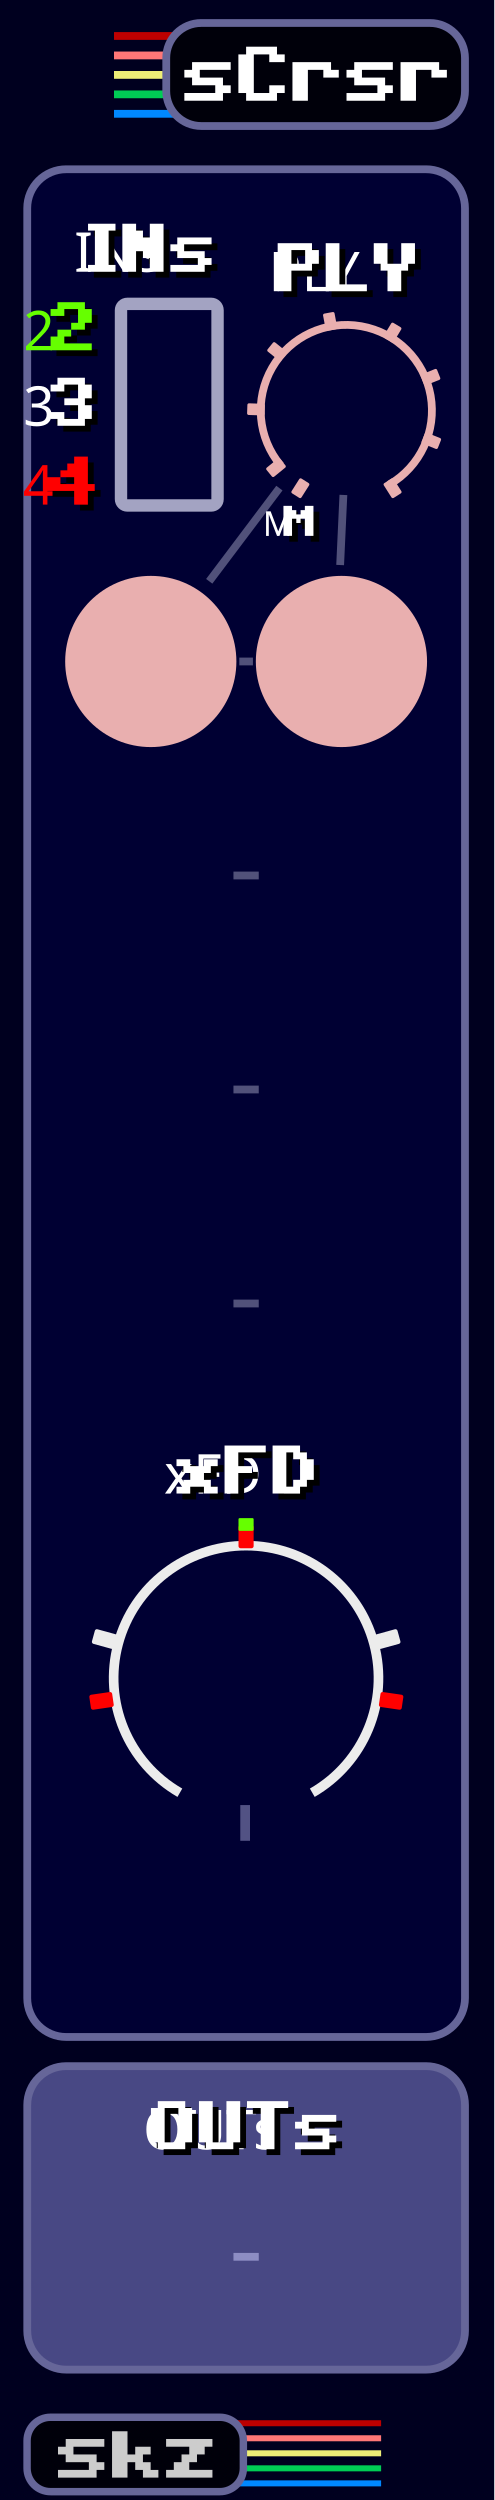
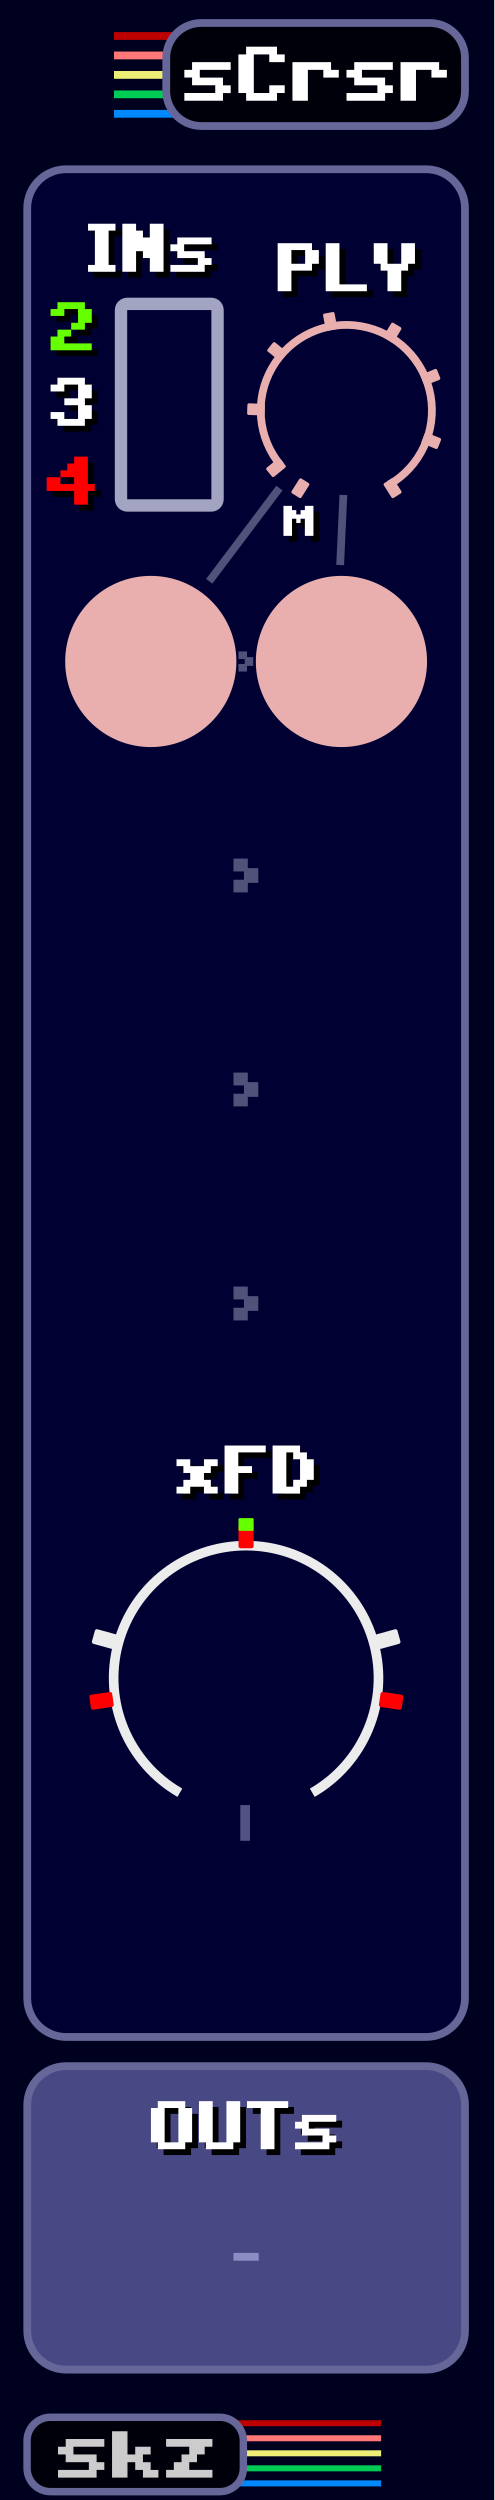
<svg xmlns="http://www.w3.org/2000/svg" width="25.4mm" height="128.5mm" viewBox="0 0 25.4 128.5" version="1.1" id="svg5">
  <defs id="defs2">
    <rect x="22.799" y="440.559" width="6.035" height="22.129" id="rect289" />
    <linearGradient id="SVGID_6_" gradientUnits="userSpaceOnUse" x1="-1881.69" y1="11.124" x2="-1881.69" y2="23.072" gradientTransform="matrix(-0.4071332,0,0,-0.4380083,-702.1448,6.264015)">
      <stop offset="0" style="stop-color:#262626;stop-opacity:1;" id="stop4524" />
      <stop offset="1" style="stop-color:#0d0c0c;stop-opacity:1;" id="stop4526" />
    </linearGradient>
    <linearGradient id="SVGID_5_" gradientUnits="userSpaceOnUse" x1="-1881.69" y1="26.812" x2="-1881.69" y2="7.383" gradientTransform="matrix(-0.4071332,0,0,-0.4380083,-702.1448,6.264015)">
      <stop offset="0.006" style="stop-color:#3d3d3d;stop-opacity:1;" id="stop4507" />
      <stop offset="1" style="stop-color:#0d0c0c;stop-opacity:1;" id="stop4509" />
    </linearGradient>
    <linearGradient id="SVGID_4_" gradientUnits="userSpaceOnUse" x1="-1239.968" y1="-378.724" x2="-1217.664" y2="-378.724" gradientTransform="matrix(0,-0.4380083,-0.4071332,0,-90.23725,-539.4531)">
      <stop offset="0" style="stop-color:#B0AEAE" id="stop4494" />
      <stop offset="1" style="stop-color:#616161" id="stop4496" />
    </linearGradient>
    <linearGradient id="SVGID_3_" gradientUnits="userSpaceOnUse" x1="61.683" y1="-51.37" x2="61.683" y2="-48.641" gradientTransform="matrix(0.3525877,-0.2189995,-0.203571,-0.3793264,32.02558,-6.686166)">
      <stop offset="0" style="stop-color:#FFFBFD" id="stop4487" />
      <stop offset="1" style="stop-color:#808080" id="stop4489" />
    </linearGradient>
    <linearGradient id="SVGID_2_" gradientUnits="userSpaceOnUse" x1="1061.789" y1="-4088.517" x2="1090.055" y2="-4088.517" gradientTransform="matrix(0,0.4380083,-0.4071332,0,-1600.617,-472.4841)">
      <stop offset="0.006" style="stop-color:#FFFFFF" id="stop4478" />
      <stop offset="1" style="stop-color:#7A7A7A" id="stop4480" />
    </linearGradient>
    <linearGradient id="SVGID_1_" gradientUnits="userSpaceOnUse" x1="-602.197" y1="1788.518" x2="-573.244" y2="1788.518" gradientTransform="matrix(0,1,1,0,-1773.841,602.399)">
      <stop offset="0" style="stop-color:#828181" id="stop4469" />
      <stop offset="1" style="stop-color:#575757" id="stop4471" />
    </linearGradient>
    <linearGradient id="path5961-3_1_-8" gradientUnits="userSpaceOnUse" x1="-590.606" y1="-2202.065" x2="-576.765" y2="-2202.065" gradientTransform="rotate(90,-948.8672,-1547.453)">
      <stop offset="0" style="stop-color:#2B2B2B" id="stop6737" />
      <stop offset="1" style="stop-color:#0D0C0C" id="stop6739" />
    </linearGradient>
    <linearGradient id="path5961-3_3_-0" gradientUnits="userSpaceOnUse" x1="-437.818" y1="-1971.644" x2="-425.724" y2="-1971.644" gradientTransform="rotate(90,-757.7001,-1508.2)">
      <stop offset="0" style="stop-color:#666565" id="stop6746" />
      <stop offset="1" style="stop-color:#0D0C0C" id="stop6748" />
    </linearGradient>
    <linearGradient id="path5961-3_1_" gradientUnits="userSpaceOnUse" x1="-590.606" y1="-2202.065" x2="-576.765" y2="-2202.065" gradientTransform="rotate(90,-948.8672,-1547.453)">
      <stop offset="0" style="stop-color:#8D8B8C" id="stop5870" />
      <stop offset="1" style="stop-color:#0D0C0C" id="stop5872" />
    </linearGradient>
    <linearGradient id="path5961-3_3_" gradientUnits="userSpaceOnUse" x1="-437.818" y1="-1971.644" x2="-425.724" y2="-1971.644" gradientTransform="rotate(90,-757.7001,-1508.2)">
      <stop offset="0" style="stop-color:#8D8B8C" id="stop5879" />
      <stop offset="1" style="stop-color:#0D0C0C" id="stop5881" />
    </linearGradient>
    <linearGradient id="path5961-3_1_-8-6" gradientUnits="userSpaceOnUse" x1="-590.606" y1="-2202.065" x2="-576.765" y2="-2202.065" gradientTransform="rotate(90,-948.8672,-1547.453)">
      <stop offset="0" style="stop-color:#2B2B2B" id="stop6737-4" />
      <stop offset="1" style="stop-color:#0D0C0C" id="stop6739-2" />
    </linearGradient>
    <linearGradient id="path5961-3_3_-0-4" gradientUnits="userSpaceOnUse" x1="-437.818" y1="-1971.644" x2="-425.724" y2="-1971.644" gradientTransform="rotate(90,-757.7001,-1508.2)">
      <stop offset="0" style="stop-color:#666565" id="stop6746-8" />
      <stop offset="1" style="stop-color:#0D0C0C" id="stop6748-0" />
    </linearGradient>
    <linearGradient id="path5961-3_1_-87" gradientUnits="userSpaceOnUse" x1="-590.606" y1="-2202.065" x2="-576.765" y2="-2202.065" gradientTransform="rotate(90,-948.8672,-1547.453)">
      <stop offset="0" style="stop-color:#8D8B8C" id="stop5870-6" />
      <stop offset="1" style="stop-color:#0D0C0C" id="stop5872-6" />
    </linearGradient>
    <linearGradient id="path5961-3_3_-09" gradientUnits="userSpaceOnUse" x1="-437.818" y1="-1971.644" x2="-425.724" y2="-1971.644" gradientTransform="rotate(90,-757.7001,-1508.2)">
      <stop offset="0" style="stop-color:#8D8B8C" id="stop5879-5" />
      <stop offset="1" style="stop-color:#0D0C0C" id="stop5881-3" />
    </linearGradient>
  </defs>
  <g id="layer3">
    <rect style="fill:#00001f;fill-opacity:1;stroke-width:0.209;image-rendering:auto" id="sfondo" width="25.4" height="128.5" x="0" y="6.6613381e-16" ry="0" />
  </g>
  <g id="g7864" transform="matrix(0.8313725,0,0,0.7727858,5.568079,123.5821)">
    <rect style="display:inline;fill:#0088ff;fill-opacity:1;stroke-width:0.161" id="rect7854" width="9.623" height="0.4" x="7.242" y="5.058" />
    <rect style="display:inline;fill:#00cc55;fill-opacity:1;stroke-width:0.161" id="rect7856" width="9.623" height="0.4" x="7.242" y="4.058" />
    <rect style="display:inline;fill:#eeee77;fill-opacity:1;stroke-width:0.161" id="rect7858" width="9.623" height="0.4" x="7.242" y="3.058" />
    <rect style="display:inline;fill:#ff7777;fill-opacity:1;stroke-width:0.161" id="rect7860" width="9.623" height="0.4" x="7.242" y="2.058" />
    <rect style="display:inline;fill:#bd0000;fill-opacity:1;stroke-width:0.161" id="rect7862" width="9.623" height="0.4" x="7.242" y="1.058" />
  </g>
  <g id="layer7" transform="matrix(0.1226852,0,0,1,4.308935,0.5916668)">
    <rect style="display:inline;fill:#0088ff;fill-opacity:1;stroke-width:0.42" id="rect1316" width="65.208" height="0.4" x="12.643" y="5.058" />
    <rect style="display:inline;fill:#00cc55;fill-opacity:1;stroke-width:0.42" id="rect1313" width="65.208" height="0.4" x="12.643" y="4.058" />
    <rect style="display:inline;fill:#eeee77;fill-opacity:1;stroke-width:0.42" id="rect1310" width="65.208" height="0.4" x="12.643" y="3.058" />
    <rect style="display:inline;fill:#ff7777;fill-opacity:1;stroke-width:0.42" id="rect989" width="65.208" height="0.4" x="12.643" y="2.058" />
    <rect style="display:inline;fill:#bd0000;fill-opacity:1;stroke-width:0.42" id="rect1308" width="65.208" height="0.4" x="12.643" y="1.058" />
  </g>
  <g id="layer4" style="fill:#f9f9f9">
    <rect style="fill:#000033;fill-opacity:1;stroke:#666699;stroke-width:0.4;stroke-dasharray:none;stroke-dashoffset:0;stroke-opacity:1" id="rect1002" width="22.5" height="96" x="1.4" y="8.7" ry="2" />
    <rect style="fill:#484884;fill-opacity:1;stroke:#666699;stroke-width:0.4;stroke-dasharray:none;stroke-dashoffset:0;stroke-opacity:1" id="rect6022" width="22.5" height="15.599" x="1.401" y="106.2" ry="2" />
    <path style="display:inline;fill:#000000;fill-opacity:1;stroke:#8d8dc3;stroke-width:0.4;stroke-dasharray:none;stroke-opacity:1" d="M 12,116 13.3,116" id="path6696" />
    <rect style="display:inline;fill:none;stroke:#a3a3c2;stroke-width:0.637;stroke-dasharray:none;stroke-opacity:1" id="rect25822" width="4.963" height="10.363" x="6.219" y="15.619" ry="0.325" />
    <path style="display:inline;fill:none;stroke:#e9afaf;stroke-width:0.4;stroke-dasharray:none;stroke-dashoffset:0;stroke-opacity:1" id="path2202" d="M 14.43,23.928 A 4.4,4.4 0 0 1 13.99,18.9 a 4.4,4.4 0 0 1 4.575,-2.133 4.4,4.4 0 0 1 3.569,3.569 4.4,4.4 0 0 1 -2.133,4.575" />
    <path style="display:inline;fill:#000000;fill-opacity:1;stroke:#51517a;stroke-width:0.4;stroke-dasharray:none;stroke-opacity:1" d="m 10.754,29.879 3.607,-4.79" id="path6698" />
    <circle style="display:inline;fill:#e9afaf;stroke-width:0.4" id="path2473" cx="17.55" cy="34" r="4.4" />
    <path style="display:inline;fill:none;stroke:#ececec;stroke-width:0.495;stroke-dasharray:none;stroke-dashoffset:0;stroke-opacity:1" id="path896" d="m 9.245,92.147 a 6.806,6.806 0 0 1 -3.171,-7.656 6.806,6.806 0 0 1 6.574,-5.045 6.806,6.806 0 0 1 6.574,5.045 6.806,6.806 0 0 1 -3.171,7.656" />
    <path style="opacity:0.8;fill:#00001f;fill-opacity:1;stroke:#666699;stroke-width:0.5;stroke-dasharray:none;stroke-opacity:1" d="m 12.6,92.779 c 0,0 0,1.838 0,1.838" id="path39414" />
    <rect style="display:inline;fill:#ff0000;fill-opacity:1;stroke:none;stroke-width:0.464;stroke-dasharray:none" id="rect19308" width="0.778" height="1.185" x="12.259" y="78.395" ry="0.108" />
    <rect style="display:inline;fill:#ececec;fill-opacity:1;stroke:none;stroke-width:0.464;stroke-dasharray:none" id="rect3385" width="0.778" height="1.185" x="-80.184" y="26.964" ry="0.108" transform="rotate(-74.5968)" />
    <rect style="display:inline;fill:#ececec;fill-opacity:1;stroke:none;stroke-width:0.464;stroke-dasharray:none" id="rect6598" width="0.778" height="1.185" x="-86.906" y="2.566" ry="0.108" transform="matrix(-0.2656099,-0.9640806,-0.9640806,0.2656099,0,0)" />
    <rect style="display:inline;fill:#ff0000;fill-opacity:1;stroke:none;stroke-width:0.464;stroke-dasharray:none" id="rect7596" width="0.778" height="1.185" x="-87.656" y="-7.994" ry="0.108" transform="rotate(-98.26419)" />
    <rect style="display:inline;fill:#ff0000;fill-opacity:1;stroke:none;stroke-width:0.464;stroke-dasharray:none" id="rect10802" width="0.778" height="1.185" x="-84.016" y="-33.054" ry="0.108" transform="matrix(0.1437377,-0.9896158,-0.9896158,-0.1437377,0,0)" />
    <rect style="display:inline;fill:#66ff00;fill-opacity:1;stroke:none;stroke-width:0.345;stroke-dasharray:none" id="rect11358" width="0.778" height="0.654" x="12.259" y="78.031" ry="0.059" />
    <circle style="display:inline;fill:#e9afaf;stroke-width:0.4" id="circle6553" cx="7.75" cy="34" r="4.4" />
    <path style="display:inline;fill:#000000;fill-opacity:1;stroke:#51517a;stroke-width:0.4;stroke-dasharray:none;stroke-opacity:1" d="m 17.483,29.043 0.167,-3.603" id="path9452" />
    <rect style="display:inline;fill:#e9afaf;fill-opacity:1;stroke:none;stroke-width:0.355;stroke-dasharray:none" id="rect16311" width="0.6" height="0.9" x="-26.772" y="-13.386" ry="0.082" transform="rotate(-147.6439)" />
    <rect style="display:inline;fill:#e9afaf;fill-opacity:1;stroke:none;stroke-width:0.355;stroke-dasharray:none" id="rect17945" width="0.6" height="0.9" x="3.315" y="-32.448" ry="0.082" transform="matrix(0.8447387,-0.535179,-0.535179,-0.8447387,0,0)" />
    <rect style="display:inline;fill:#e9afaf;fill-opacity:1;stroke:none;stroke-width:0.355;stroke-dasharray:none" id="rect18677" width="0.6" height="0.9" x="-27.897" y="-4.626" ry="0.082" transform="rotate(-129.1522)" />
-     <path style="display:inline;fill:#000000;fill-opacity:1;stroke:#51517a;stroke-width:0.4;stroke-dasharray:none;stroke-opacity:1" d="M 13.3,45 H 12" id="path40078" />
-     <path style="display:inline;fill:#000000;fill-opacity:1;stroke:#51517a;stroke-width:0.4;stroke-dasharray:none;stroke-opacity:1" d="M 13.3,56 H 12" id="path46070" />
-     <path style="display:inline;fill:#000000;fill-opacity:1;stroke:#51517a;stroke-width:0.4;stroke-dasharray:none;stroke-opacity:1" d="M 13.3,67 H 12" id="path46072" />
-     <path style="display:inline;fill:#000000;fill-opacity:1;stroke:#51517a;stroke-width:0.4;stroke-dasharray:none;stroke-opacity:1" d="M 13,34 H 12.3" id="path53014" />
    <rect style="display:inline;fill:#e9afaf;fill-opacity:1;stroke:none;stroke-width:0.355;stroke-dasharray:none" id="rect2473" width="0.6" height="0.9" x="-5.415" y="21.981" ry="0.082" transform="rotate(-51.0902)" />
    <rect style="display:inline;fill:#e9afaf;fill-opacity:1;stroke:none;stroke-width:0.355;stroke-dasharray:none" id="rect2475" width="0.6" height="0.9" x="13.339" y="18.911" ry="0.082" transform="rotate(-10.60161)" />
    <rect style="display:inline;fill:#e9afaf;fill-opacity:1;stroke:none;stroke-width:0.355;stroke-dasharray:none" id="rect2477" width="0.6" height="0.9" x="-20.886" y="13.411" ry="0.082" transform="rotate(-88.06472)" />
    <rect style="display:inline;fill:#e9afaf;fill-opacity:1;stroke:none;stroke-width:0.355;stroke-dasharray:none" id="rect19779" width="0.6" height="0.9" x="25.799" y="3.798" ry="0.082" transform="rotate(31.02873)" />
    <rect style="display:inline;fill:#e9afaf;fill-opacity:1;stroke:none;stroke-width:0.355;stroke-dasharray:none" id="rect20925" width="0.6" height="0.9" x="25.878" y="-13.869" ry="0.082" transform="rotate(68.35434)" />
    <rect style="display:inline;fill:#e9afaf;fill-opacity:1;stroke:none;stroke-width:0.355;stroke-dasharray:none" id="rect20927" width="0.6" height="0.9" x="12.553" y="-29.426" ry="0.082" transform="rotate(111.7054)" />
-   </g>
-   <g id="layer5" style="display:inline">
+     <path id="path5979" style="display:inline;fill:#51517a;stroke-width:0.367;fill-opacity:1" d="m 12.539,44.622 h 0.737 v 0.757 H 12.539 Z" />
+     <path id="path5981" style="display:inline;fill:#51517a;stroke-width:0.343;fill-opacity:1" d="m 12,44.13 h 0.737 v 0.662 H 12 Z" />
+     <path id="path5983" style="display:inline;fill:#51517a;stroke-width:0.34;fill-opacity:1" d="m 12,45.218 h 0.737 v 0.652 H 12 Z" />
+     <path id="path4685" style="display:inline;fill:#51517a;fill-opacity:1;stroke-width:0.367" d="m 12.539,55.622 h 0.737 v 0.757 H 12.539 Z" />
+     <path id="path4687" style="display:inline;fill:#51517a;fill-opacity:1;stroke-width:0.343" d="m 12,55.13 h 0.737 v 0.662 H 12 Z" />
+     <path id="path4689" style="display:inline;fill:#51517a;fill-opacity:1;stroke-width:0.34" d="m 12,56.218 h 0.737 v 0.652 H 12 Z" />
+     <path id="path4691" style="display:inline;fill:#51517a;fill-opacity:1;stroke-width:0.367" d="m 12.539,66.622 h 0.737 v 0.757 H 12.539 Z" />
+     <path id="path4693" style="display:inline;fill:#51517a;fill-opacity:1;stroke-width:0.343" d="m 12,66.13 h 0.737 v 0.662 H 12 Z" />
+     <path id="path4695" style="display:inline;fill:#51517a;fill-opacity:1;stroke-width:0.34" d="m 12,67.218 h 0.737 v 0.652 H 12 Z" />
+     <path id="path4697" style="display:inline;fill:#51517a;fill-opacity:1;stroke-width:0.218" d="m 12.579,33.775 h 0.439 v 0.45 h -0.439 z" />
+     <path id="path4699" style="display:inline;fill:#51517a;fill-opacity:1;stroke-width:0.204" d="m 12.258,33.482 h 0.439 v 0.394 h -0.439 z" />
+     <path id="path4701" style="display:inline;fill:#51517a;fill-opacity:1;stroke-width:0.203" d="m 12.258,34.13 h 0.439 v 0.388 h -0.439 z" />
+   </g>
+   <g id="layer5" style="display:none">
    <text xml:space="preserve" style="font-style:normal;font-variant:normal;font-weight:normal;font-stretch:normal;font-size:2.822px;font-family:'C64 User';-inkscape-font-specification:'C64 User';text-align:center;text-anchor:middle;display:inline;fill:#ffffff;stroke:none;stroke-width:0.265;stroke-dasharray:0.265, 0.265;stroke-dashoffset:0;stroke-opacity:1" x="12.696" y="110.469" id="text18869">
      <tspan id="tspan18867" style="font-size:2.822px;text-align:center;text-anchor:middle;stroke:none;stroke-width:0.265" x="12.696" y="110.469">OUTs</tspan>
    </text>
    <text xml:space="preserve" style="font-style:normal;font-variant:normal;font-weight:normal;font-stretch:normal;font-size:2.822px;font-family:'C64 User';-inkscape-font-specification:'C64 User';text-align:center;text-anchor:middle;display:inline;fill:#ffffff;stroke:none;stroke-width:0.265;stroke-dasharray:0.265, 0.265;stroke-dashoffset:0;stroke-opacity:1" x="12.776" y="76.769" id="text18853">
      <tspan id="tspan18851" style="font-size:2.822px;text-align:center;text-anchor:middle;stroke:none;stroke-width:0.265" x="12.776" y="76.769">xFD</tspan>
    </text>
    <text xml:space="preserve" style="font-style:normal;font-variant:normal;font-weight:normal;font-stretch:normal;font-size:2.822px;font-family:'C64 User';-inkscape-font-specification:'C64 User';text-align:center;text-anchor:middle;display:inline;fill:#ff0000;stroke:none;stroke-width:0.265;stroke-dasharray:0.265, 0.265;stroke-dashoffset:0;stroke-opacity:1" x="3.811" y="25.94" id="text5648">
      <tspan id="tspan5646" style="font-size:2.822px;text-align:center;text-anchor:middle;fill:#ff0000;stroke:none;stroke-width:0.265" x="3.811" y="25.94">4</tspan>
    </text>
    <text xml:space="preserve" style="font-style:normal;font-variant:normal;font-weight:normal;font-stretch:normal;font-size:2.822px;font-family:'C64 User';-inkscape-font-specification:'C64 User';text-align:center;text-anchor:middle;display:inline;fill:#ffffff;stroke:none;stroke-width:0.265;stroke-dasharray:0.265, 0.265;stroke-dashoffset:0;stroke-opacity:1" x="3.835" y="21.885" id="text5640">
      <tspan id="tspan5638" style="font-size:2.822px;text-align:center;text-anchor:middle;fill:#ffffff;stroke:none;stroke-width:0.265" x="3.835" y="21.885">3</tspan>
    </text>
    <text xml:space="preserve" style="font-style:normal;font-variant:normal;font-weight:normal;font-stretch:normal;font-size:2.822px;font-family:'C64 User';-inkscape-font-specification:'C64 User';text-align:center;text-anchor:middle;display:inline;fill:#66ff00;fill-opacity:1;stroke:none;stroke-width:0.265;stroke-dasharray:0.265, 0.265;stroke-dashoffset:0;stroke-opacity:1" x="3.835" y="18.003" id="text5644">
      <tspan id="tspan5642" style="font-size:2.822px;text-align:center;text-anchor:middle;fill:#66ff00;fill-opacity:1;stroke:none;stroke-width:0.265" x="3.835" y="18.003">2</tspan>
    </text>
    <text xml:space="preserve" style="font-style:normal;font-variant:normal;font-weight:normal;font-stretch:normal;font-size:2.822px;font-family:'C64 User';-inkscape-font-specification:'C64 User';text-align:center;text-anchor:middle;display:inline;fill:#ffffff;stroke:none;stroke-width:0.265;stroke-dasharray:0.265, 0.265;stroke-dashoffset:0;stroke-opacity:1" x="17.977" y="14.969" id="text8318">
      <tspan id="tspan8316" style="font-size:2.822px;text-align:center;text-anchor:middle;stroke:none;stroke-width:0.265" x="17.977" y="14.969">PLY</tspan>
    </text>
-     <text xml:space="preserve" style="display:inline;font-style:normal;font-variant:normal;font-weight:normal;font-stretch:normal;font-size:2.822px;font-family:'C64 User';-inkscape-font-specification:'C64 User';text-align:center;text-anchor:middle;fill:#ffffff;stroke:none;stroke-width:0.265;stroke-dasharray:0.265, 0.265;stroke-dashoffset:0;stroke-opacity:1" x="7.876" y="13.969" id="text2449">
+     <text xml:space="preserve" style="font-style:normal;font-variant:normal;font-weight:normal;font-stretch:normal;font-size:2.822px;font-family:'C64 User';-inkscape-font-specification:'C64 User';text-align:center;text-anchor:middle;display:inline;fill:#ffffff;stroke:none;stroke-width:0.265;stroke-dasharray:0.265, 0.265;stroke-dashoffset:0;stroke-opacity:1" x="7.876" y="13.969" id="text2449">
      <tspan id="tspan2447" style="font-size:2.822px;text-align:center;text-anchor:middle;stroke:none;stroke-width:0.265" x="7.876" y="13.969">INs</tspan>
    </text>
    <text xml:space="preserve" style="font-style:normal;font-variant:normal;font-weight:normal;font-stretch:normal;font-size:1.764px;font-family:'C64 User';-inkscape-font-specification:'C64 User';text-align:center;text-anchor:middle;display:inline;fill:#ffffff;stroke:none;stroke-width:0.265;stroke-dasharray:0.265, 0.265;stroke-dashoffset:0;stroke-opacity:1" x="15.451" y="27.544" id="text27479">
      <tspan id="tspan27477" style="font-size:1.764px;text-align:center;text-anchor:middle;stroke:none;stroke-width:0.265" x="15.451" y="27.544">M</tspan>
    </text>
  </g>
  <g id="g27565" style="display:inline;fill:#000000" transform="translate(0.3,0.3)">
    <g aria-label="OUTs" id="text27535" style="font-size:2.822px;font-family:'C64 User';-inkscape-font-specification:'C64 User';text-align:center;text-anchor:middle;display:inline;fill:#000000;stroke-width:0.265;stroke-dasharray:0.265, 0.265">
      <path d="m 8.11,110.469 v -0.353 H 7.758 v -1.764 h 0.353 v -0.353 H 9.521 v 0.353 h 0.353 v 1.764 H 9.521 v 0.353 z m 0.353,-0.353 h 0.706 v -1.764 h -0.706 z" style="fill:#000000;stroke-width:0.265" id="path27567" />
      <path d="m 10.58,110.469 v -0.353 h -0.353 v -2.117 h 0.706 v 2.117 h 0.706 v -2.117 h 0.706 v 2.117 h -0.353 v 0.353 z" style="fill:#000000;stroke-width:0.265" id="path27569" />
      <path d="m 13.402,110.469 v -2.117 h -0.706 v -0.353 h 2.117 v 0.353 h -0.706 v 2.117 z" style="fill:#000000;stroke-width:0.265" id="path27571" />
      <path d="m 17.283,108.706 v 0.353 h -1.411 v 0.353 h 1.058 v 0.353 h 0.353 v 0.353 h -0.353 v 0.353 h -1.764 v -0.353 h 1.411 v -0.353 h -1.058 v -0.353 h -0.353 v -0.353 h 0.353 v -0.353 z" style="fill:#000000;stroke-width:0.265" id="path27573" />
    </g>
    <g aria-label="xFD" id="text27539" style="font-size:2.822px;font-family:'C64 User';-inkscape-font-specification:'C64 User';text-align:center;text-anchor:middle;display:inline;fill:#000000;stroke-width:0.265;stroke-dasharray:0.265, 0.265">
      <path d="M 9.072,76.769 V 76.417 H 9.425 V 76.064 H 9.778 V 75.711 H 9.425 V 75.358 H 9.072 v -0.353 h 0.706 v 0.353 h 0.706 v -0.353 h 0.706 v 0.353 h -0.353 v 0.353 h -0.353 v 0.353 h 0.353 v 0.353 h 0.353 V 76.769 H 10.483 V 76.417 H 9.778 v 0.353 z" style="fill:#000000;stroke-width:0.265" id="path27576" />
      <path d="m 11.542,76.769 v -2.469 h 2.117 v 0.353 h -1.411 v 0.706 h 0.706 v 0.353 h -0.706 v 1.058 z" style="fill:#000000;stroke-width:0.265" id="path27578" />
      <path d="m 14.011,76.769 v -2.469 h 1.411 v 0.353 h 0.353 v 0.353 h 0.353 v 1.058 h -0.353 v 0.353 h -0.353 v 0.353 z m 0.706,-0.353 h 0.353 v -0.353 h 0.353 v -1.058 h -0.353 v -0.353 h -0.353 z" style="fill:#000000;stroke-width:0.265" id="path27580" />
    </g>
    <g aria-label="4" id="text27543" style="font-size:2.822px;font-family:'C64 User';-inkscape-font-specification:'C64 User';text-align:center;text-anchor:middle;display:inline;fill:#000000;stroke-width:0.265;stroke-dasharray:0.265, 0.265">
      <path d="M 3.811,25.94 V 25.235 H 2.4 v -0.706 h 0.706 v 0.353 H 3.811 V 24.529 H 3.106 V 24.176 H 3.458 V 23.824 H 3.811 v -0.353 h 0.706 v 1.411 H 4.869 V 25.235 H 4.517 v 0.706 z" style="fill:#000000;stroke-width:0.265" id="path27583" />
    </g>
    <g aria-label="3" id="text27547" style="font-size:2.822px;font-family:'C64 User';-inkscape-font-specification:'C64 User';text-align:center;text-anchor:middle;display:inline;fill:#000000;stroke-width:0.265;stroke-dasharray:0.265, 0.265">
      <path d="M 2.953,21.885 V 21.532 H 2.6 v -0.353 h 0.706 v 0.353 h 0.706 V 20.826 H 3.306 V 20.474 h 0.706 v -0.706 h -0.706 v 0.353 H 2.6 v -0.353 h 0.353 v -0.353 h 1.411 v 0.353 H 4.717 V 20.474 H 4.364 v 0.353 h 0.353 v 0.706 H 4.364 v 0.353 z" style="fill:#000000;stroke-width:0.265" id="path27586" />
    </g>
    <g aria-label="2" id="text27551" style="font-size:2.822px;font-family:'C64 User';-inkscape-font-specification:'C64 User';text-align:center;text-anchor:middle;display:inline;fill:#000000;stroke-width:0.265;stroke-dasharray:0.265, 0.265">
      <path d="M 2.6,18.003 V 17.297 H 2.953 V 16.944 H 3.658 V 16.592 H 4.011 V 15.886 H 3.306 V 16.239 H 2.6 v -0.353 h 0.353 v -0.353 h 1.411 v 0.353 h 0.353 v 0.706 H 4.364 v 0.353 h -0.706 v 0.353 l -0.353,-0.001 v 0.354 h 1.411 v 0.353 z" style="fill:#000000;stroke-width:0.265" id="path27589" />
    </g>
    <g aria-label="PLY" id="text27555" style="font-size:2.822px;font-family:'C64 User';-inkscape-font-specification:'C64 User';text-align:center;text-anchor:middle;display:inline;fill:#000000;stroke-width:0.265;stroke-dasharray:0.265, 0.265">
      <path d="M 14.272,14.969 V 12.5 h 1.764 v 0.353 h 0.353 v 0.706 H 16.036 V 13.911 H 14.978 v 1.058 z m 0.706,-1.411 h 0.706 V 12.853 H 14.978 Z" style="fill:#000000;stroke-width:0.265" id="path27592" />
      <path d="m 17.447,12.5 v 2.117 h 1.411 v 0.353 H 16.742 V 12.5 Z" style="fill:#000000;stroke-width:0.265" id="path27594" />
      <path d="M 19.917,14.969 V 13.911 H 19.564 V 13.558 H 19.211 V 12.5 h 0.706 v 1.058 h 0.706 V 12.5 h 0.706 v 1.058 h -0.353 v 0.353 h -0.353 v 1.058 z" style="fill:#000000;stroke-width:0.265" id="path27596" />
    </g>
    <g aria-label="INs" id="text27559" style="font-size:2.822px;font-family:'C64 User';-inkscape-font-specification:'C64 User';text-align:center;text-anchor:middle;display:inline;fill:#000000;stroke-width:0.265;stroke-dasharray:0.265, 0.265">
      <path d="m 5.936,11.5 v 0.353 H 5.583 v 1.764 h 0.353 v 0.353 H 4.525 V 13.617 H 4.878 V 11.853 H 4.525 V 11.5 Z" style="fill:#000000;stroke-width:0.265" id="path27599" />
      <path d="M 6.289,13.969 V 11.5 h 0.706 v 0.353 h 0.353 v 0.353 H 7.7 V 11.5 h 0.706 v 2.469 H 7.7 V 13.264 H 7.347 V 12.911 H 6.994 v 1.058 z" style="fill:#000000;stroke-width:0.265" id="path27601" />
      <path d="m 10.875,12.206 v 0.353 h -1.411 v 0.353 h 1.058 v 0.353 h 0.353 v 0.353 H 10.522 v 0.353 H 8.758 v -0.353 h 1.411 V 13.264 H 9.111 V 12.911 H 8.758 v -0.353 h 0.353 v -0.353 z" style="fill:#000000;stroke-width:0.265" id="path27603" />
    </g>
    <g aria-label="M" id="text27563" style="font-size:1.764px;font-family:'C64 User';-inkscape-font-specification:'C64 User';text-align:center;text-anchor:middle;display:inline;fill:#000000;stroke-width:0.265;stroke-dasharray:0.265, 0.265">
      <path d="m 14.569,27.544 v -1.543 h 0.441 v 0.22 h 0.22 v 0.22 h 0.22 V 26.221 h 0.22 v -0.22 h 0.441 v 1.543 h -0.441 v -0.882 h -0.22 v 0.22 h -0.22 v -0.22 h -0.22 v 0.882 z" style="fill:#000000;stroke-width:0.265" id="path27606" />
    </g>
  </g>
  <g id="g27659" style="display:inline">
    <g aria-label="OUTs" id="g27617" style="font-size:2.822px;font-family:'C64 User';-inkscape-font-specification:'C64 User';text-align:center;text-anchor:middle;display:inline;fill:#ffffff;stroke-width:0.265;stroke-dasharray:0.265, 0.265">
      <path d="m 8.11,110.469 v -0.353 H 7.758 v -1.764 h 0.353 v -0.353 H 9.521 v 0.353 h 0.353 v 1.764 H 9.521 v 0.353 z m 0.353,-0.353 h 0.706 v -1.764 h -0.706 z" style="stroke-width:0.265" id="path27609" />
      <path d="m 10.58,110.469 v -0.353 h -0.353 v -2.117 h 0.706 v 2.117 h 0.706 v -2.117 h 0.706 v 2.117 h -0.353 v 0.353 z" style="stroke-width:0.265" id="path27611" />
      <path d="m 13.402,110.469 v -2.117 h -0.706 v -0.353 h 2.117 v 0.353 h -0.706 v 2.117 z" style="stroke-width:0.265" id="path27613" />
      <path d="m 17.283,108.706 v 0.353 h -1.411 v 0.353 h 1.058 v 0.353 h 0.353 v 0.353 h -0.353 v 0.353 h -1.764 v -0.353 h 1.411 v -0.353 h -1.058 v -0.353 h -0.353 v -0.353 h 0.353 v -0.353 z" style="stroke-width:0.265" id="path27615" />
    </g>
    <g aria-label="xFD" id="g27625" style="font-size:2.822px;font-family:'C64 User';-inkscape-font-specification:'C64 User';text-align:center;text-anchor:middle;display:inline;fill:#ffffff;stroke-width:0.265;stroke-dasharray:0.265, 0.265">
      <path d="M 9.072,76.769 V 76.417 H 9.425 V 76.064 H 9.778 V 75.711 H 9.425 V 75.358 H 9.072 v -0.353 h 0.706 v 0.353 h 0.706 v -0.353 h 0.706 v 0.353 h -0.353 v 0.353 h -0.353 v 0.353 h 0.353 v 0.353 h 0.353 V 76.769 H 10.483 V 76.417 H 9.778 v 0.353 z" style="stroke-width:0.265" id="path27619" />
      <path d="m 11.542,76.769 v -2.469 h 2.117 v 0.353 h -1.411 v 0.706 h 0.706 v 0.353 h -0.706 v 1.058 z" style="stroke-width:0.265" id="path27621" />
      <path d="m 14.011,76.769 v -2.469 h 1.411 v 0.353 h 0.353 v 0.353 h 0.353 v 1.058 h -0.353 v 0.353 h -0.353 v 0.353 z m 0.706,-0.353 h 0.353 v -0.353 h 0.353 v -1.058 h -0.353 v -0.353 h -0.353 z" style="stroke-width:0.265" id="path27623" />
    </g>
    <g aria-label="4" id="g27629" style="font-size:2.822px;font-family:'C64 User';-inkscape-font-specification:'C64 User';text-align:center;text-anchor:middle;display:inline;fill:#ff0000;stroke-width:0.265;stroke-dasharray:0.265, 0.265">
      <path d="M 3.811,25.94 V 25.235 H 2.4 v -0.706 h 0.706 v 0.353 H 3.811 V 24.529 H 3.106 V 24.176 H 3.458 V 23.824 H 3.811 v -0.353 h 0.706 v 1.411 H 4.869 V 25.235 H 4.517 v 0.706 z" style="stroke-width:0.265" id="path27627" />
    </g>
    <g aria-label="3" id="g27633" style="font-size:2.822px;font-family:'C64 User';-inkscape-font-specification:'C64 User';text-align:center;text-anchor:middle;display:inline;fill:#ffffff;stroke-width:0.265;stroke-dasharray:0.265, 0.265">
      <path d="M 2.953,21.885 V 21.532 H 2.6 v -0.353 h 0.706 v 0.353 h 0.706 V 20.826 H 3.306 V 20.474 h 0.706 v -0.706 h -0.706 v 0.353 H 2.6 v -0.353 h 0.353 v -0.353 h 1.411 v 0.353 H 4.717 V 20.474 H 4.364 v 0.353 h 0.353 v 0.706 H 4.364 v 0.353 z" style="stroke-width:0.265" id="path27631" />
    </g>
    <g aria-label="2" id="g27637" style="font-size:2.822px;font-family:'C64 User';-inkscape-font-specification:'C64 User';text-align:center;text-anchor:middle;display:inline;fill:#66ff00;stroke-width:0.265;stroke-dasharray:0.265, 0.265">
      <path d="M 2.6,18.003 V 17.297 H 2.953 V 16.944 H 3.658 V 16.592 H 4.011 V 15.886 H 3.306 V 16.239 H 2.6 v -0.353 h 0.353 v -0.353 h 1.411 v 0.353 h 0.353 v 0.706 H 4.364 v 0.353 h -0.706 v 0.353 l -0.353,-0.001 v 0.354 h 1.411 v 0.353 z" style="stroke-width:0.265" id="path27635" />
    </g>
    <g aria-label="PLY" id="g27645" style="font-size:2.822px;font-family:'C64 User';-inkscape-font-specification:'C64 User';text-align:center;text-anchor:middle;display:inline;fill:#ffffff;stroke-width:0.265;stroke-dasharray:0.265, 0.265">
      <path d="M 14.272,14.969 V 12.5 h 1.764 v 0.353 h 0.353 v 0.706 H 16.036 V 13.911 H 14.978 v 1.058 z m 0.706,-1.411 h 0.706 V 12.853 H 14.978 Z" style="stroke-width:0.265" id="path27639" />
      <path d="m 17.447,12.5 v 2.117 h 1.411 v 0.353 H 16.742 V 12.5 Z" style="stroke-width:0.265" id="path27641" />
      <path d="M 19.917,14.969 V 13.911 H 19.564 V 13.558 H 19.211 V 12.5 h 0.706 v 1.058 h 0.706 V 12.5 h 0.706 v 1.058 h -0.353 v 0.353 h -0.353 v 1.058 z" style="stroke-width:0.265" id="path27643" />
    </g>
    <g aria-label="INs" id="g27653" style="font-size:2.822px;font-family:'C64 User';-inkscape-font-specification:'C64 User';text-align:center;text-anchor:middle;display:inline;fill:#ffffff;stroke-width:0.265;stroke-dasharray:0.265, 0.265">
      <path d="m 5.936,11.5 v 0.353 H 5.583 v 1.764 h 0.353 v 0.353 H 4.525 V 13.617 H 4.878 V 11.853 H 4.525 V 11.5 Z" style="stroke-width:0.265" id="path27647" />
      <path d="M 6.289,13.969 V 11.5 h 0.706 v 0.353 h 0.353 v 0.353 H 7.7 V 11.5 h 0.706 v 2.469 H 7.7 V 13.264 H 7.347 V 12.911 H 6.994 v 1.058 z" style="stroke-width:0.265" id="path27649" />
      <path d="m 10.875,12.206 v 0.353 h -1.411 v 0.353 h 1.058 v 0.353 h 0.353 v 0.353 H 10.522 v 0.353 H 8.758 v -0.353 h 1.411 V 13.264 H 9.111 V 12.911 H 8.758 v -0.353 h 0.353 v -0.353 z" style="stroke-width:0.265" id="path27651" />
    </g>
    <g aria-label="M" id="g27657" style="font-size:1.764px;font-family:'C64 User';-inkscape-font-specification:'C64 User';text-align:center;text-anchor:middle;display:inline;fill:#ffffff;stroke-width:0.265;stroke-dasharray:0.265, 0.265">
      <path d="m 14.569,27.544 v -1.543 h 0.441 v 0.22 h 0.22 v 0.22 h 0.22 V 26.221 h 0.22 v -0.22 h 0.441 v 1.543 h -0.441 v -0.882 h -0.22 v 0.22 h -0.22 v -0.22 h -0.22 v 0.882 z" style="stroke-width:0.265" id="path27655" />
    </g>
  </g>
  <g id="layer1" style="display:inline">
    <rect style="display:inline;fill:#00000a;fill-opacity:1;stroke:#666699;stroke-width:0.4;stroke-dasharray:none;stroke-dashoffset:0;stroke-opacity:1" id="rect2138" width="15.355" height="5.295" x="8.545" y="1.182" ry="1.8" />
    <text xml:space="preserve" style="font-style:normal;font-variant:normal;font-weight:normal;font-stretch:normal;font-size:3.175px;font-family:'C64 User';-inkscape-font-specification:'C64 User';text-align:center;text-anchor:middle;display:none;fill:#ffffff;stroke-width:0.265" x="16.421" y="5.178" id="text1341">
      <tspan id="tspan1339" style="font-size:3.175px;text-align:center;text-anchor:middle;fill:#ffffff;stroke-width:0.265" x="16.421" y="5.178">sCrsr</tspan>
    </text>
    <rect style="display:inline;fill:#00000a;fill-opacity:1;stroke:#666699;stroke-width:0.382;stroke-dasharray:none;stroke-dashoffset:0;stroke-opacity:1" id="rect1447-8-1" width="11.118" height="3.824" x="1.391" y="124.247" ry="1.206" />
    <g aria-label="skz" id="text3096" style="font-size:3.175px;font-family:Arial;-inkscape-font-specification:Arial;text-align:center;text-orientation:upright;text-anchor:middle;display:inline;fill:#cccccc;stroke-width:0.4" transform="translate(-10.83,0.05918371)">
      <path d="m 16.192,125.306 v 0.397 H 14.605 v 0.397 h 1.191 v 0.397 H 16.192 v 0.397 h -0.397 v 0.397 H 13.811 v -0.397 h 1.587 v -0.397 h -1.191 v -0.397 H 13.811 v -0.397 h 0.397 v -0.397 z" style="font-family:'C64 User';-inkscape-font-specification:'C64 User'" id="path3100" />
      <path d="m 16.589,127.29 v -2.381 h 0.794 v 1.191 H 17.78 v -0.397 h 0.794 v 0.397 h -0.397 v 0.397 h 0.397 v 0.397 h 0.397 v 0.397 h -0.794 v -0.397 H 17.78 v -0.397 h -0.397 v 0.794 z" style="font-family:'C64 User';-inkscape-font-specification:'C64 User'" id="path3102" />
      <path d="m 19.367,127.29 v -0.397 h 0.397 v -0.397 h 0.397 v -0.397 h 0.397 v -0.397 H 19.367 v -0.397 h 2.381 v 0.397 h -0.397 v 0.397 H 20.955 v 0.397 h -0.397 v 0.397 h 1.191 v 0.397 z" style="font-family:'C64 User';-inkscape-font-specification:'C64 User'" id="path3104" />
    </g>
    <g aria-label="sCrsr" id="text48046" style="font-size:3.175px;font-family:'C64 User';-inkscape-font-specification:'C64 User';text-align:center;text-anchor:middle;display:inline;fill:#ffffff;stroke-width:0.265">
      <path d="m 11.857,3.194 v 0.397 h -1.587 v 0.397 h 1.191 v 0.397 h 0.397 v 0.397 h -0.397 v 0.397 H 9.475 V 4.781 H 11.063 V 4.384 H 9.872 v -0.397 h -0.397 v -0.397 h 0.397 v -0.397 z" id="path48048" />
      <path d="m 12.65,5.178 v -0.397 h -0.397 v -1.984 h 0.397 v -0.397 h 1.587 v 0.397 h 0.397 v 0.397 h -0.794 v -0.397 h -0.794 v 1.984 h 0.794 v -0.397 h 0.794 v 0.397 h -0.397 v 0.397 z" id="path48050" />
      <path d="m 15.032,5.178 v -1.984 h 1.984 v 0.397 h 0.397 v 0.397 h -0.794 v -0.397 h -0.794 v 1.587 z" id="path48052" />
      <path d="m 20.191,3.194 v 0.397 h -1.587 v 0.397 h 1.191 v 0.397 h 0.397 v 0.397 h -0.397 v 0.397 h -1.984 v -0.397 h 1.587 v -0.397 h -1.191 v -0.397 h -0.397 v -0.397 h 0.397 v -0.397 z" id="path48054" />
      <path d="m 20.588,5.178 v -1.984 h 1.984 v 0.397 h 0.397 v 0.397 h -0.794 v -0.397 h -0.794 v 1.587 z" id="path48056" />
    </g>
  </g>
</svg>
